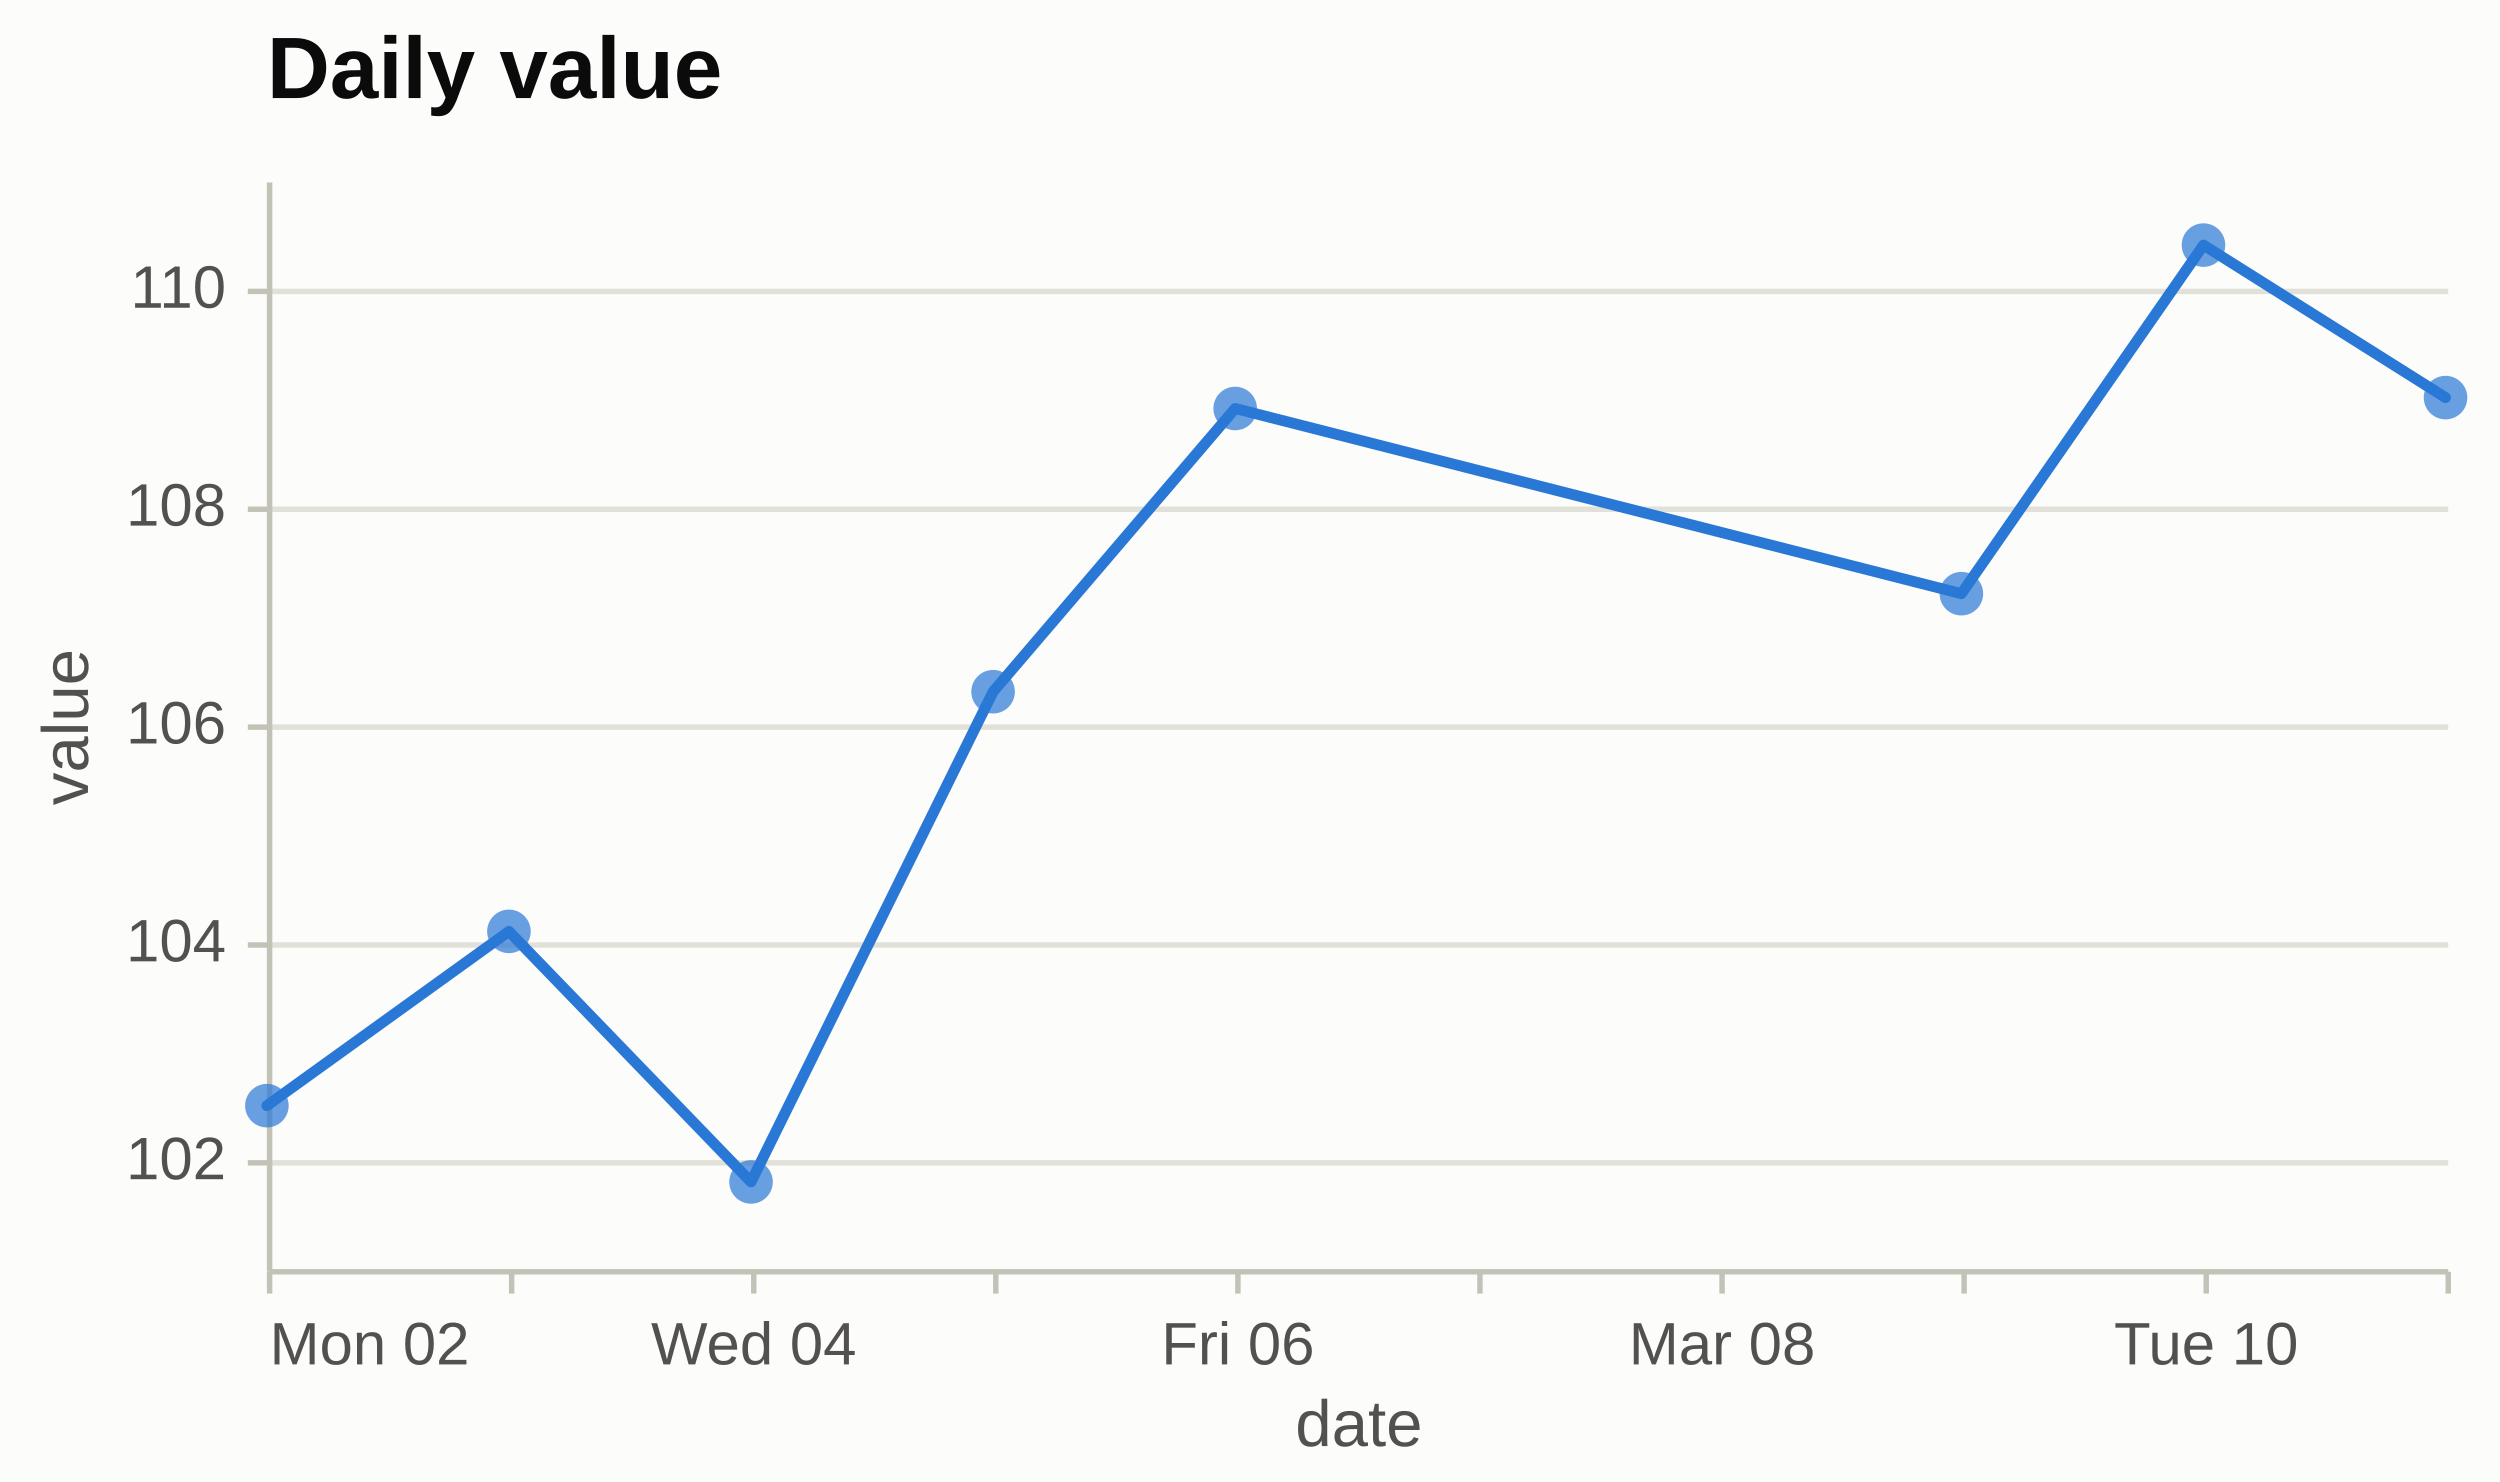
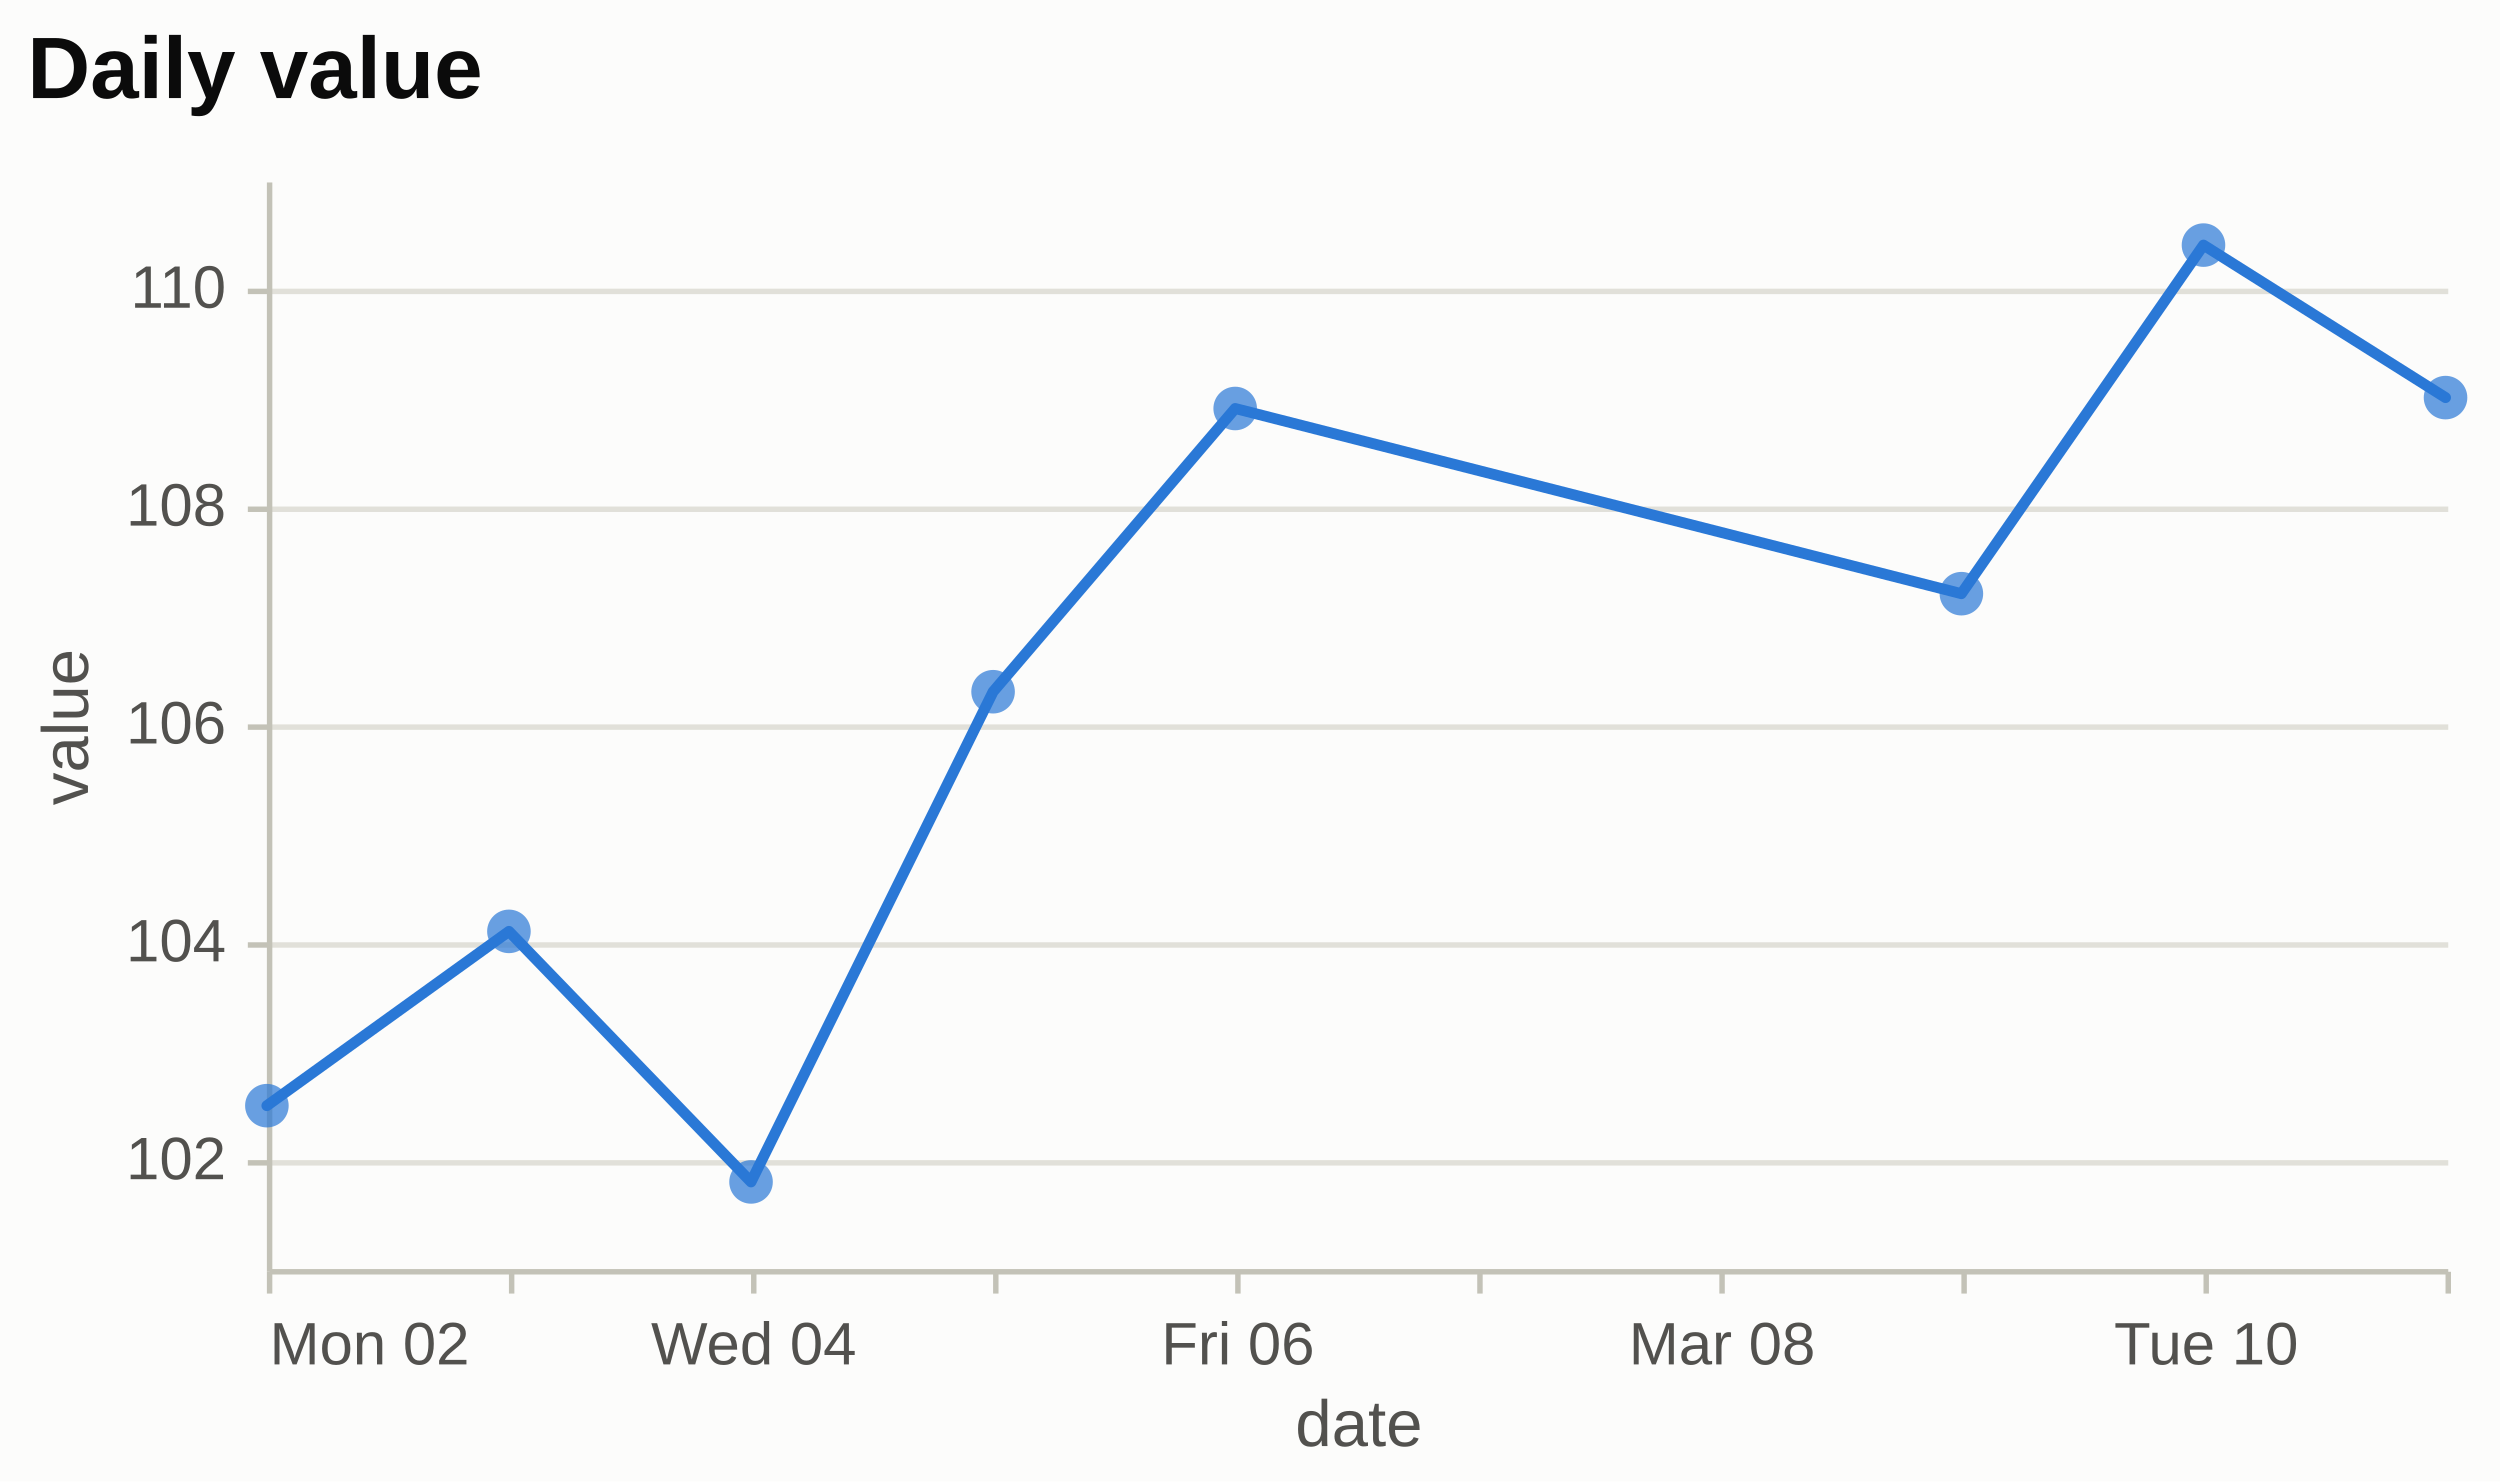
<svg xmlns="http://www.w3.org/2000/svg" width="459" height="272" viewBox="0 0 459 272" font-family="Arial, Liberation Sans, sans-serif">
  <defs>
    <clipPath id="clip-main">
      <rect x="49" y="33" width="400" height="200" />
    </clipPath>
  </defs>
  <rect width="100%" height="100%" fill="#fcfcfb" />
  <line x1="49.5" y1="233.5" x2="449.5" y2="233.5" stroke="#c3c2b7" stroke-width="1" />
  <line x1="49.5" y1="233.5" x2="49.5" y2="237.5" stroke="#c3c2b7" stroke-width="1" />
  <text x="49.5" y="250.5" font-size="11" fill="#52514e" text-anchor="start">Mon 02</text>
  <line x1="93.94" y1="233.5" x2="93.94" y2="237.5" stroke="#c3c2b7" stroke-width="1" />
  <line x1="138.39" y1="233.5" x2="138.39" y2="237.5" stroke="#c3c2b7" stroke-width="1" />
  <text x="138.39" y="250.5" font-size="11" fill="#52514e" text-anchor="middle">Wed 04</text>
  <line x1="182.83" y1="233.5" x2="182.83" y2="237.5" stroke="#c3c2b7" stroke-width="1" />
  <line x1="227.28" y1="233.5" x2="227.28" y2="237.5" stroke="#c3c2b7" stroke-width="1" />
  <text x="227.28" y="250.5" font-size="11" fill="#52514e" text-anchor="middle">Fri 06</text>
  <line x1="271.72" y1="233.5" x2="271.72" y2="237.5" stroke="#c3c2b7" stroke-width="1" />
  <line x1="316.17" y1="233.5" x2="316.17" y2="237.5" stroke="#c3c2b7" stroke-width="1" />
  <text x="316.17" y="250.5" font-size="11" fill="#52514e" text-anchor="middle">Mar 08</text>
  <line x1="360.61" y1="233.5" x2="360.61" y2="237.5" stroke="#c3c2b7" stroke-width="1" />
  <line x1="405.06" y1="233.5" x2="405.06" y2="237.5" stroke="#c3c2b7" stroke-width="1" />
  <text x="405.06" y="250.5" font-size="11" fill="#52514e" text-anchor="middle">Tue 10</text>
  <line x1="449.5" y1="233.5" x2="449.5" y2="237.5" stroke="#c3c2b7" stroke-width="1" />
  <text x="249.5" y="265.5" font-size="12" fill="#52514e" font-weight="normal" text-anchor="middle">date</text>
  <line x1="49.5" y1="213.5" x2="449.5" y2="213.5" stroke="#e1e0d9" stroke-width="1" />
  <line x1="49.5" y1="173.5" x2="449.5" y2="173.5" stroke="#e1e0d9" stroke-width="1" />
  <line x1="49.5" y1="133.5" x2="449.5" y2="133.5" stroke="#e1e0d9" stroke-width="1" />
  <line x1="49.5" y1="93.5" x2="449.5" y2="93.5" stroke="#e1e0d9" stroke-width="1" />
  <line x1="49.5" y1="53.5" x2="449.5" y2="53.5" stroke="#e1e0d9" stroke-width="1" />
  <line x1="49.5" y1="33.5" x2="49.5" y2="233.5" stroke="#c3c2b7" stroke-width="1" />
  <line x1="45.5" y1="213.5" x2="49.5" y2="213.5" stroke="#c3c2b7" stroke-width="1" />
  <text x="41.5" y="216.5" font-size="11" fill="#52514e" text-anchor="end">102</text>
  <line x1="45.5" y1="173.5" x2="49.5" y2="173.5" stroke="#c3c2b7" stroke-width="1" />
  <text x="41.5" y="176.5" font-size="11" fill="#52514e" text-anchor="end">104</text>
  <line x1="45.5" y1="133.5" x2="49.5" y2="133.5" stroke="#c3c2b7" stroke-width="1" />
  <text x="41.5" y="136.5" font-size="11" fill="#52514e" text-anchor="end">106</text>
  <line x1="45.5" y1="93.5" x2="49.5" y2="93.5" stroke="#c3c2b7" stroke-width="1" />
  <text x="41.5" y="96.5" font-size="11" fill="#52514e" text-anchor="end">108</text>
  <line x1="45.5" y1="53.5" x2="49.5" y2="53.5" stroke="#c3c2b7" stroke-width="1" />
  <text x="41.5" y="56.5" font-size="11" fill="#52514e" text-anchor="end">110</text>
  <text x="19.15" y="133.5" dy="-3" font-size="12" fill="#52514e" font-weight="normal" text-anchor="middle" transform="rotate(-90 19.15 133.5)">value</text>
  <g>
    <path d="M49,203L93.44,171L137.89,217L182.33,127L226.78,75L360.11,109L404.56,45L449,73" fill="none" stroke="#2a78d6" stroke-width="2" stroke-linecap="round" stroke-linejoin="round" />
    <circle cx="49" cy="203" r="4" fill="#2a78d6" opacity="0.7" />
    <circle cx="93.44" cy="171" r="4" fill="#2a78d6" opacity="0.7" />
    <circle cx="137.89" cy="217" r="4" fill="#2a78d6" opacity="0.7" />
    <circle cx="182.33" cy="127" r="4" fill="#2a78d6" opacity="0.7" />
    <circle cx="226.78" cy="75" r="4" fill="#2a78d6" opacity="0.7" />
    <circle cx="360.11" cy="109" r="4" fill="#2a78d6" opacity="0.7" />
    <circle cx="404.56" cy="45" r="4" fill="#2a78d6" opacity="0.7" />
    <circle cx="449" cy="73" r="4" fill="#2a78d6" opacity="0.7" />
  </g>
-   <text x="49" y="18" font-size="16" fill="#0b0b0b" font-weight="600" text-anchor="start">Daily value</text>
+   <text x="5" y="18" font-size="16" fill="#0b0b0b" font-weight="600" text-anchor="start">Daily value</text>
</svg>
